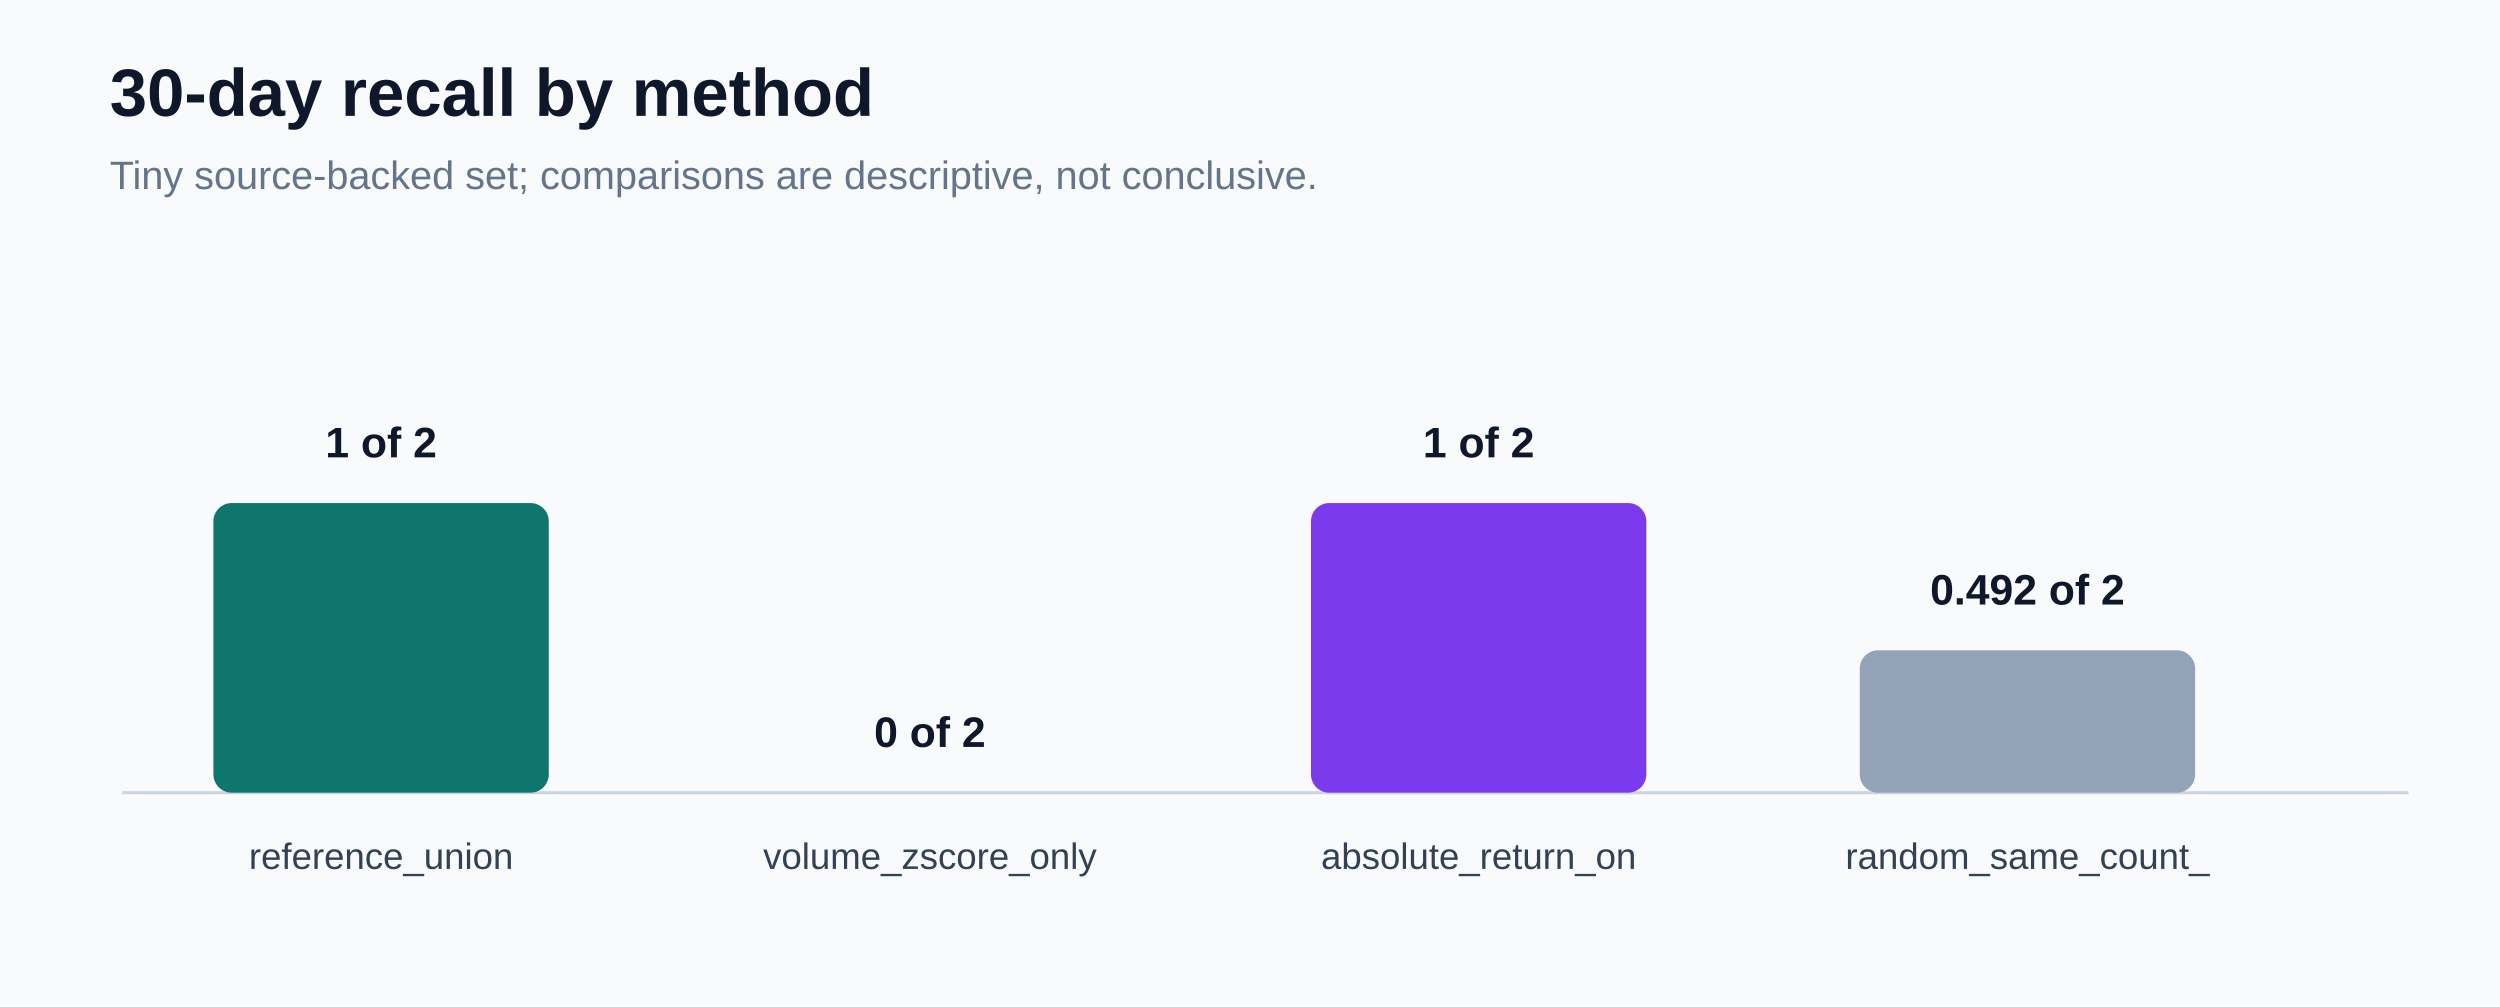
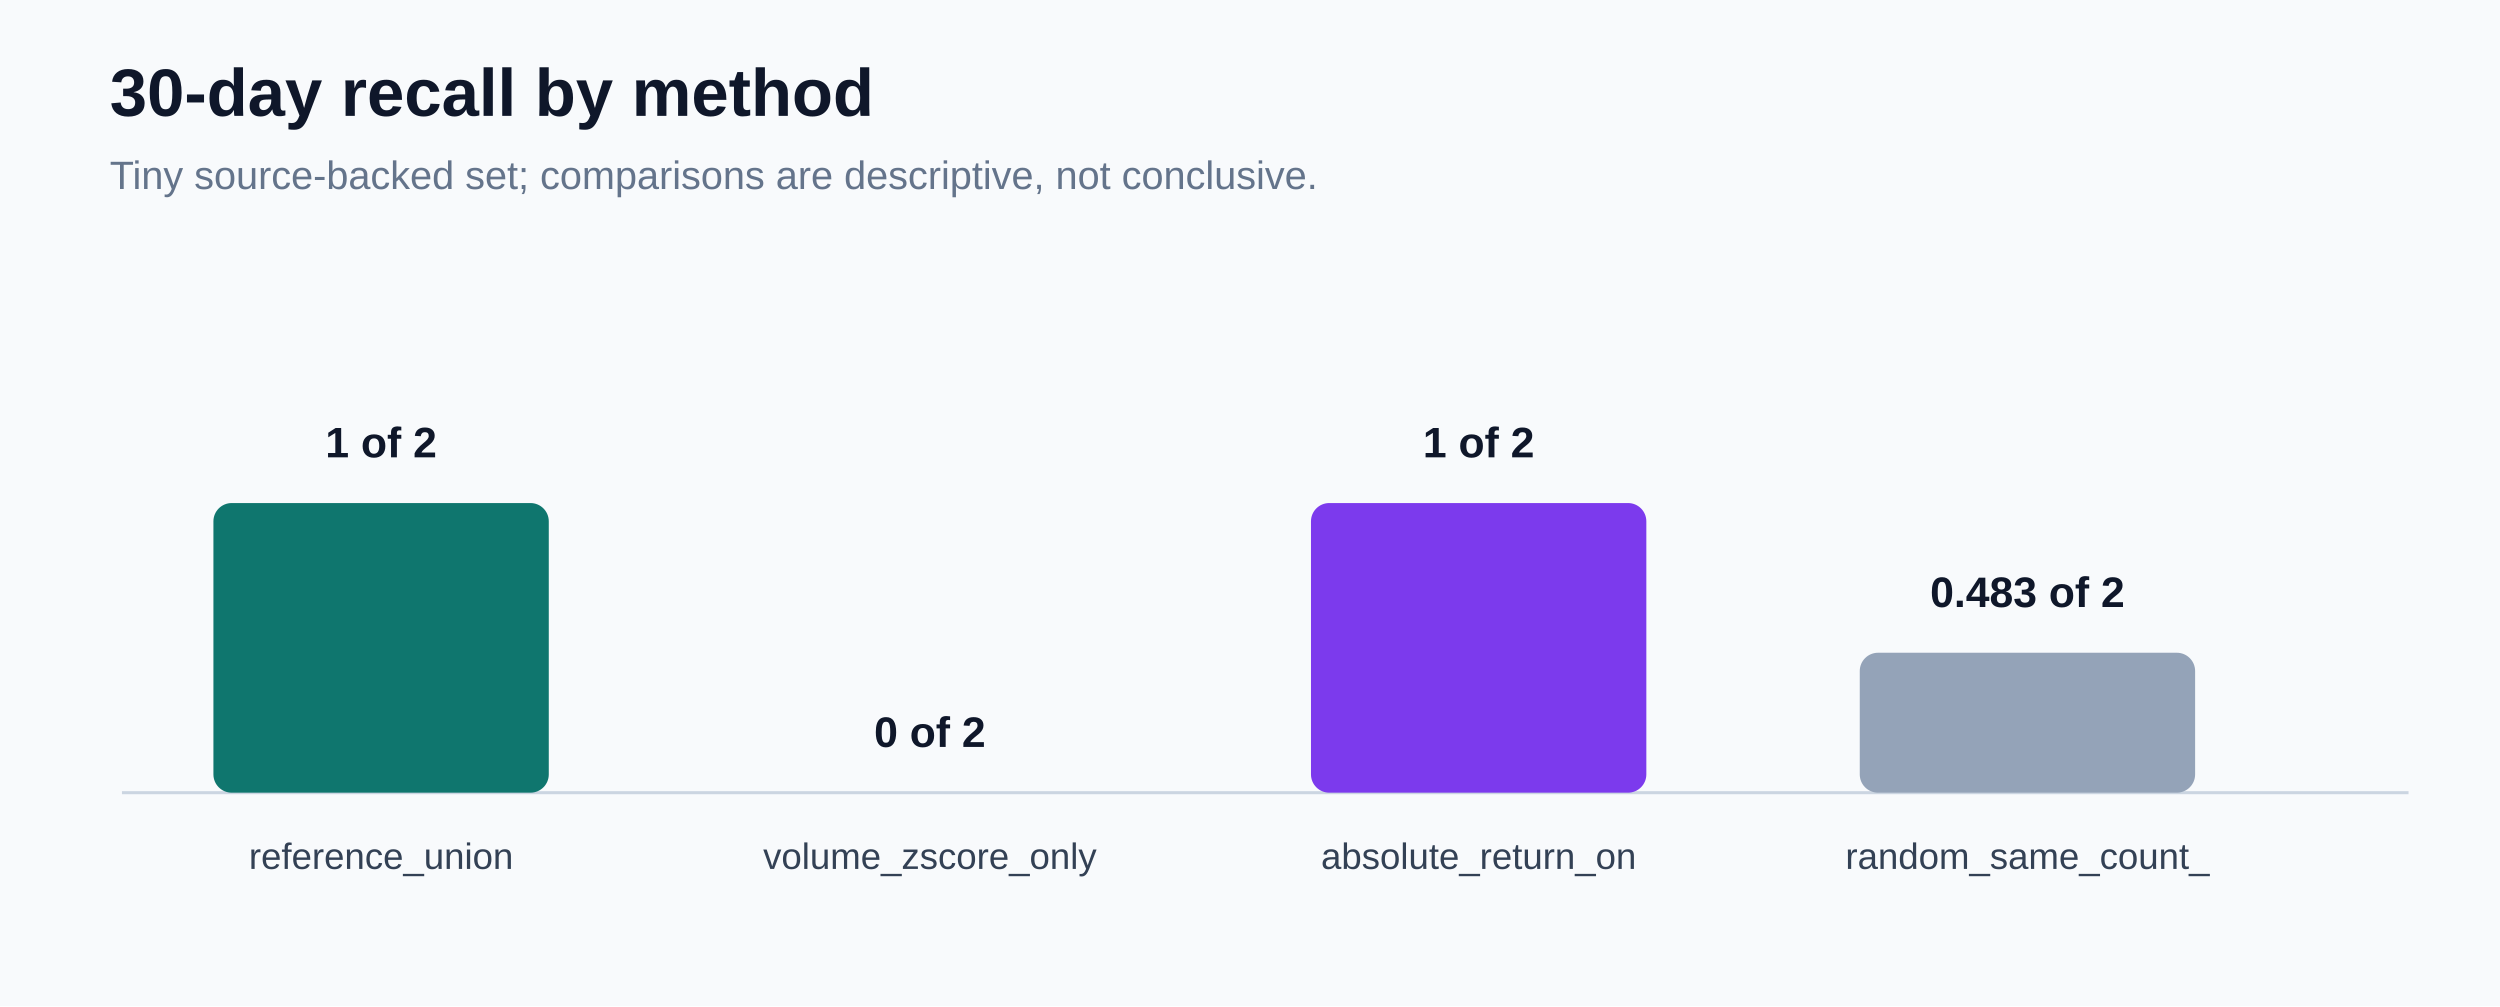
<svg xmlns="http://www.w3.org/2000/svg" width="820" height="330" viewBox="0 0 820 330">
  <rect width="100%" height="100%" fill="#f8fafc" />
  <text x="36" y="38" font-family="Arial" font-size="22" font-weight="700" fill="#0f172a">30-day recall by method</text>
  <text x="36" y="62" font-family="Arial" font-size="13" fill="#64748b">Tiny source-backed set; comparisons are descriptive, not conclusive.</text>
  <line x1="40" y1="260" x2="790" y2="260" stroke="#cbd5e1" />
  <rect x="70" y="165.0" width="110" height="95.0" rx="6" fill="#0f766e" />
  <text x="125" y="285" text-anchor="middle" font-family="Arial" font-size="12" fill="#334155">reference_union</text>
  <text x="125" y="150.0" text-anchor="middle" font-family="Arial" font-size="14" font-weight="700" fill="#0f172a">1 of 2</text>
  <rect x="250" y="260.0" width="110" height="0.0" rx="6" fill="#2563eb" />
  <text x="305" y="285" text-anchor="middle" font-family="Arial" font-size="12" fill="#334155">volume_zscore_only</text>
  <text x="305" y="245.0" text-anchor="middle" font-family="Arial" font-size="14" font-weight="700" fill="#0f172a">0 of 2</text>
  <rect x="430" y="165.0" width="110" height="95.0" rx="6" fill="#7c3aed" />
  <text x="485" y="285" text-anchor="middle" font-family="Arial" font-size="12" fill="#334155">absolute_return_on</text>
  <text x="485" y="150.0" text-anchor="middle" font-family="Arial" font-size="14" font-weight="700" fill="#0f172a">1 of 2</text>
-   <rect x="610" y="213.3" width="110" height="46.7" rx="6" fill="#94a3b8" />
+   <rect x="610" y="214.1" width="110" height="45.9" rx="6" fill="#94a3b8" />
  <text x="665" y="285" text-anchor="middle" font-family="Arial" font-size="12" fill="#334155">random_same_count_</text>
-   <text x="665" y="198.3" text-anchor="middle" font-family="Arial" font-size="14" font-weight="700" fill="#0f172a">0.492 of 2</text>
+   <text x="665" y="199.1" text-anchor="middle" font-family="Arial" font-size="14" font-weight="700" fill="#0f172a">0.483 of 2</text>
</svg>
